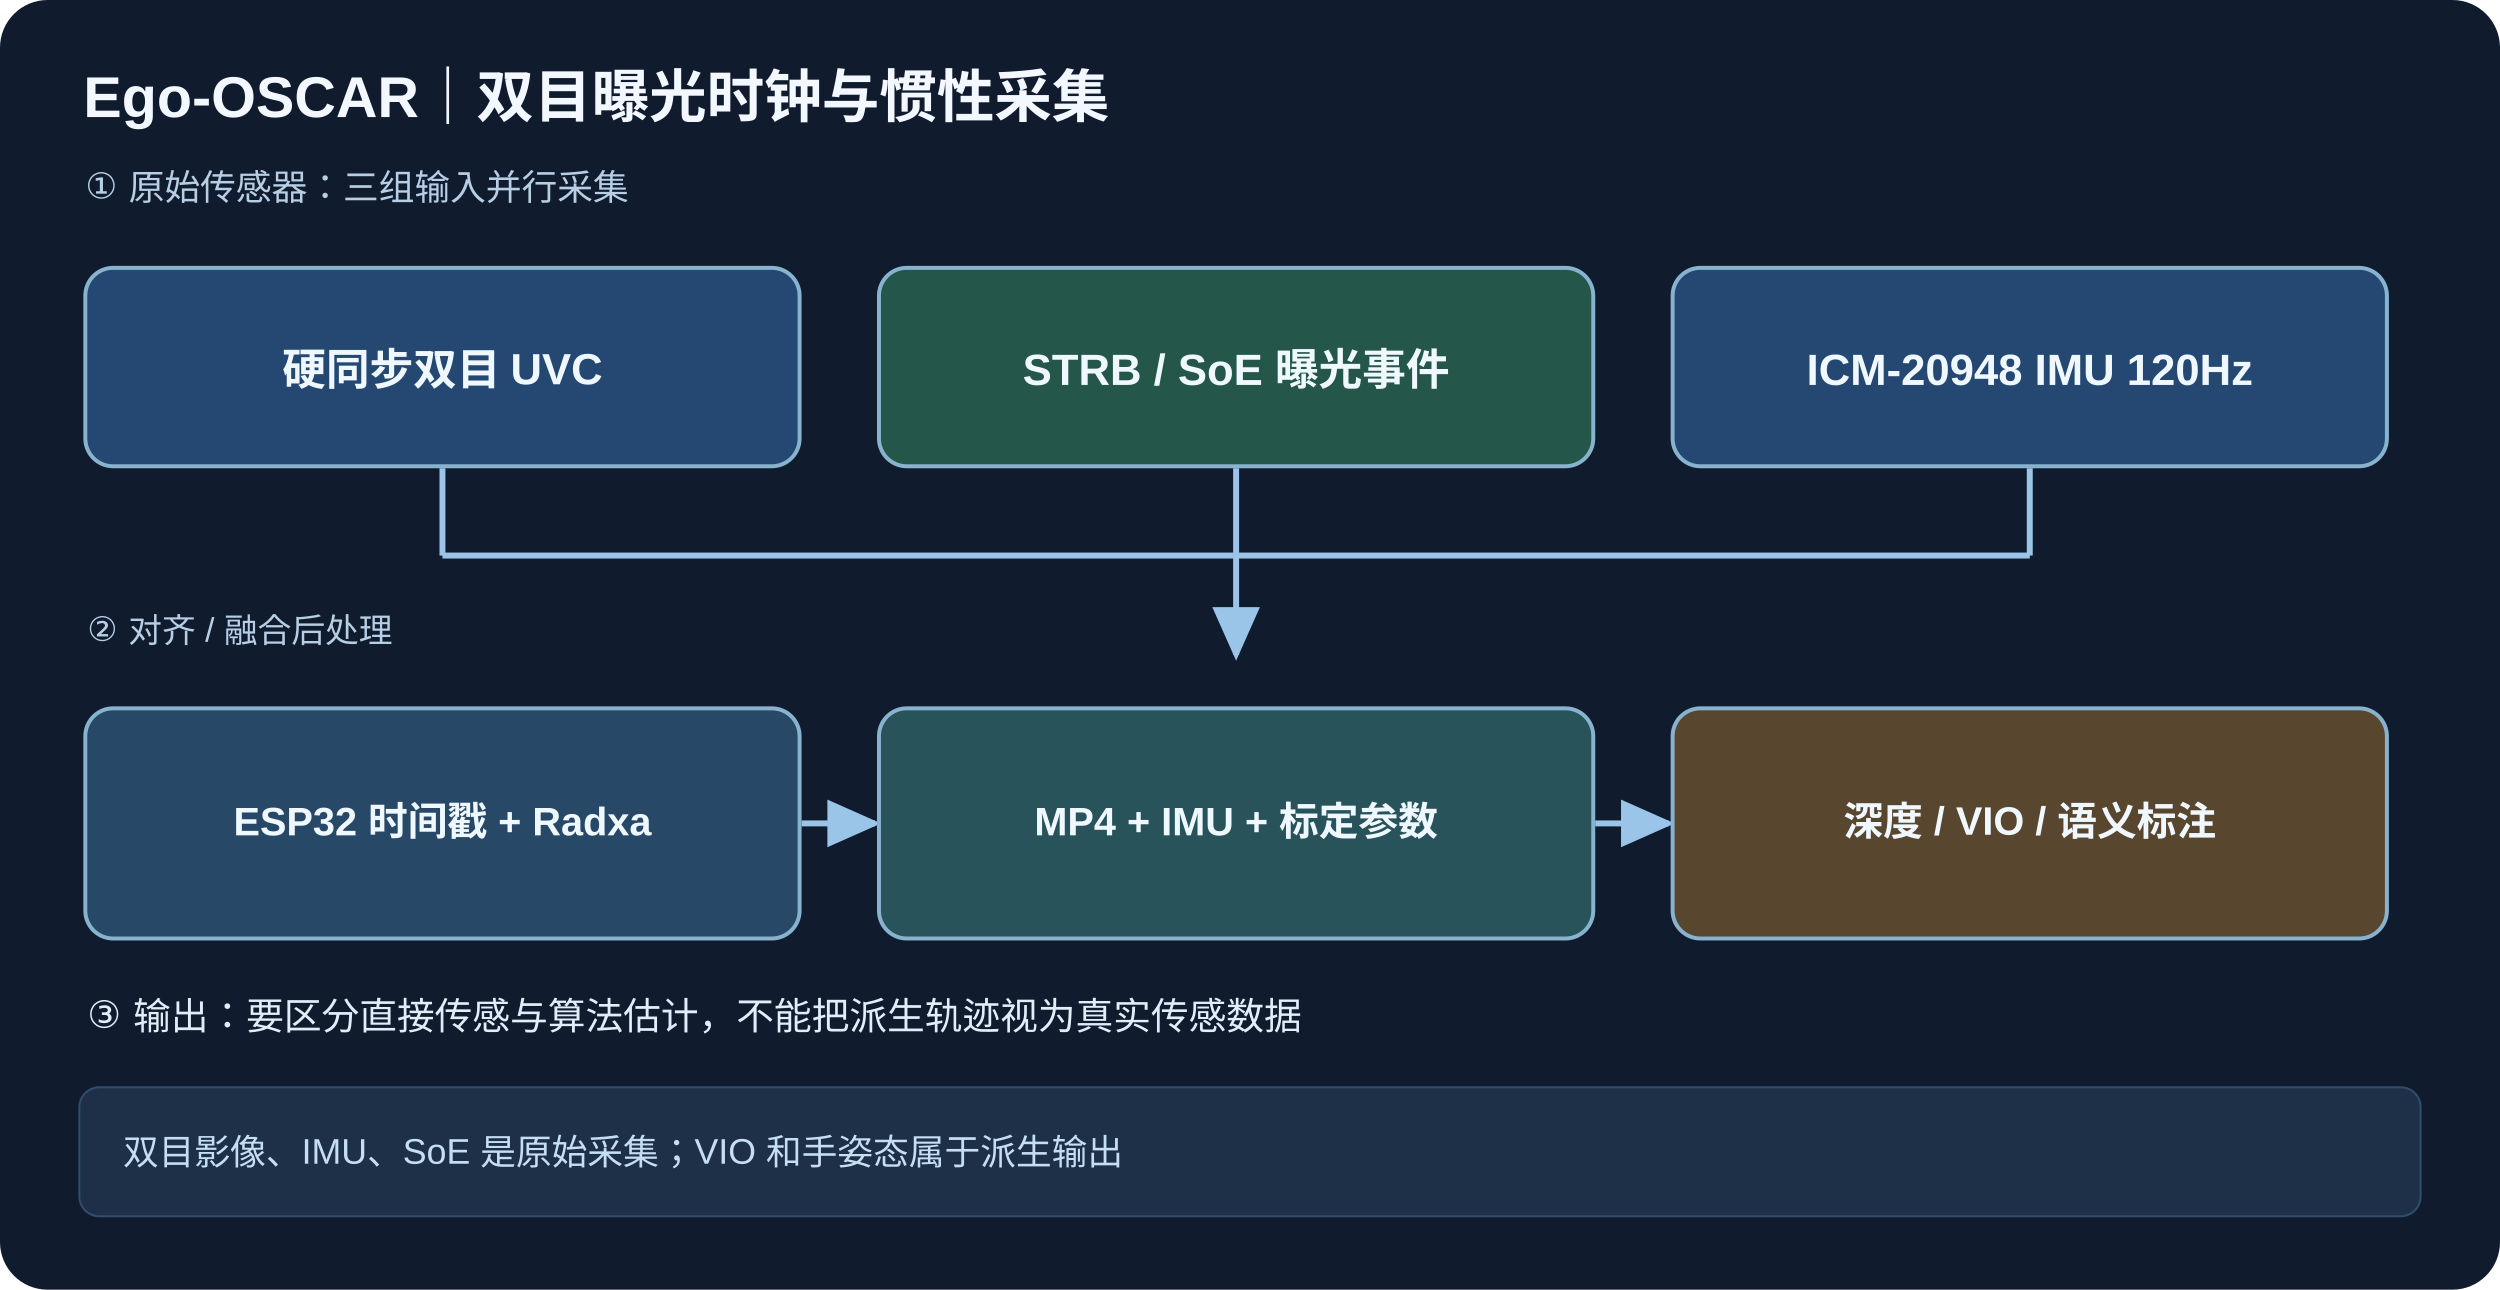
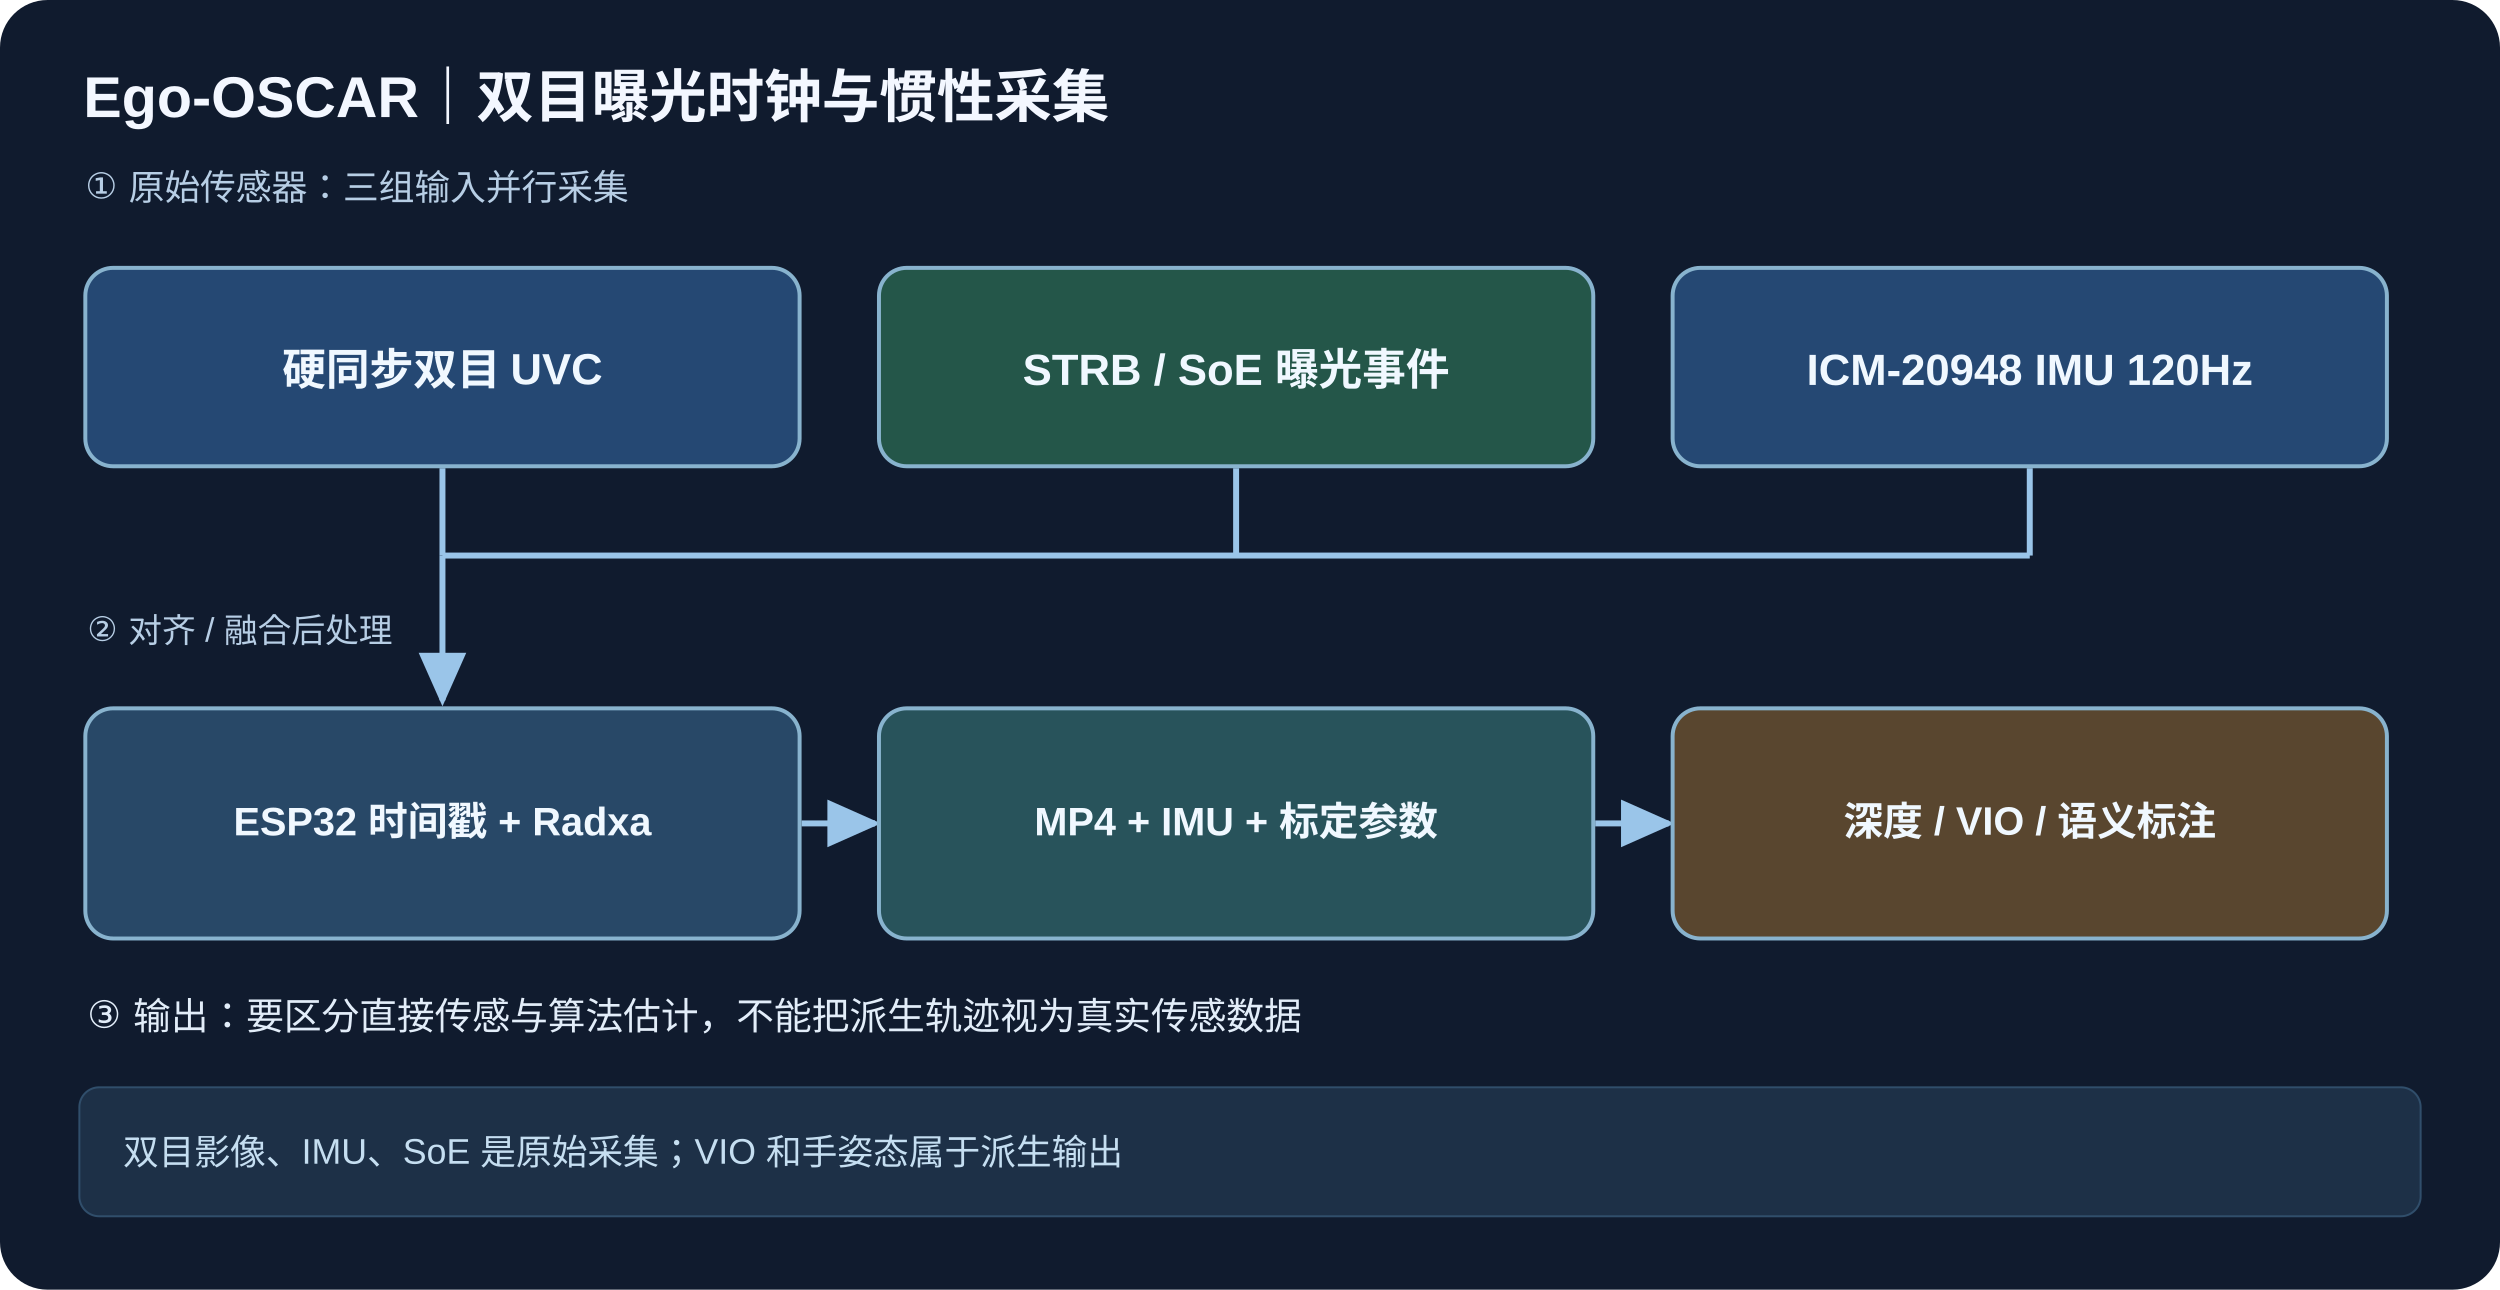
<svg xmlns="http://www.w3.org/2000/svg" viewBox="0 0 1260 650" role="img" aria-label="Ego-OSCAR｜双目曝光时钟与惯性采集">
  <defs>
    <marker id="arrow" markerWidth="9" markerHeight="9" refX="8" refY="4" orient="auto">
      <path d="M0 0L9 4L0 8Z" fill="#9ac5e9" />
    </marker>
  </defs>
  <rect width="1260" height="650" rx="24" fill="#101b2e" />
  <style>text{font-family:Arial,'Microsoft YaHei','PingFang SC',sans-serif}</style>
  <text x="42" y="59" font-size="29" font-weight="bold" fill="#f3f7ff">Ego-OSCAR｜双目曝光时钟与惯性采集</text>
  <text x="43" y="100" font-size="18" fill="#b7cee5">① 原始传感器：三组输入并行采集</text>
  <rect x="43" y="135" width="360" height="100" rx="14" fill="#254873" stroke="#88b3ce" stroke-width="2" />
  <text x="223" y="194" text-anchor="middle" font-size="22" font-weight="bold" fill="#f0f8ff">硬同步双目 UVC</text>
  <path d="M223 236V280" stroke="#9ac5e9" stroke-width="3" />
  <rect x="443" y="135" width="360" height="100" rx="14" fill="#245649" stroke="#88b3ce" stroke-width="2" />
  <text x="623" y="194" text-anchor="middle" font-size="22" font-weight="bold" fill="#f0f8ff">STRB / SoE 曝光事件</text>
  <path d="M623 236V280" stroke="#9ac5e9" stroke-width="3" />
  <rect x="843" y="135" width="360" height="100" rx="14" fill="#254873" stroke="#88b3ce" stroke-width="2" />
  <text x="1023" y="194" text-anchor="middle" font-size="22" font-weight="bold" fill="#f0f8ff">ICM-20948 IMU 120Hz</text>
  <path d="M1023 236V280" stroke="#9ac5e9" stroke-width="3" />
-   <path d="M223 280H1023M623 280V330" stroke="#9ac5e9" stroke-width="3" fill="none" marker-end="url(#arrow)" />
+   <path d="M223 280H1023" stroke="#9ac5e9" stroke-width="3" fill="none" />
+   <path d="M223 280V353" stroke="#9ac5e9" stroke-width="3" fill="none" marker-end="url(#arrow)" />
  <text x="44" y="323" font-size="17" fill="#b7cee5">② 对齐 / 融合后处理</text>
  <rect x="43" y="357" width="360" height="116" rx="14" fill="#284867" stroke="#88b3ce" stroke-width="2" />
  <text x="223" y="421" text-anchor="middle" font-size="20" font-weight="bold" fill="#f0f8ff">ESP32 时间戳 + Radxa</text>
  <path d="M404 415H441" stroke="#9ac5e9" stroke-width="3" marker-end="url(#arrow)" />
  <rect x="443" y="357" width="360" height="116" rx="14" fill="#28535b" stroke="#88b3ce" stroke-width="2" />
  <text x="623" y="421" text-anchor="middle" font-size="20" font-weight="bold" fill="#f0f8ff">MP4 + IMU + 标定参数</text>
  <path d="M804 415H841" stroke="#9ac5e9" stroke-width="3" marker-end="url(#arrow)" />
  <rect x="843" y="357" width="360" height="116" rx="14" fill="#59462f" stroke="#88b3ce" stroke-width="2" />
  <text x="1023" y="421" text-anchor="middle" font-size="20" font-weight="bold" fill="#f0f8ff">深度 / VIO / 语义标注</text>
  <text x="44" y="518" font-size="19" fill="#e2edf9">③ 输出：要区分直接传感与算法估计，不能把派生轨迹视为真实传感数据</text>
  <rect x="40" y="548" width="1180" height="65" rx="10" fill="#1d3047" stroke="#304e6b" />
  <text x="62" y="587" font-size="18" fill="#c5def1">双目影像、IMU、SoE 是原始采集；VIO 和手姿态属于派生输出</text>
</svg>
